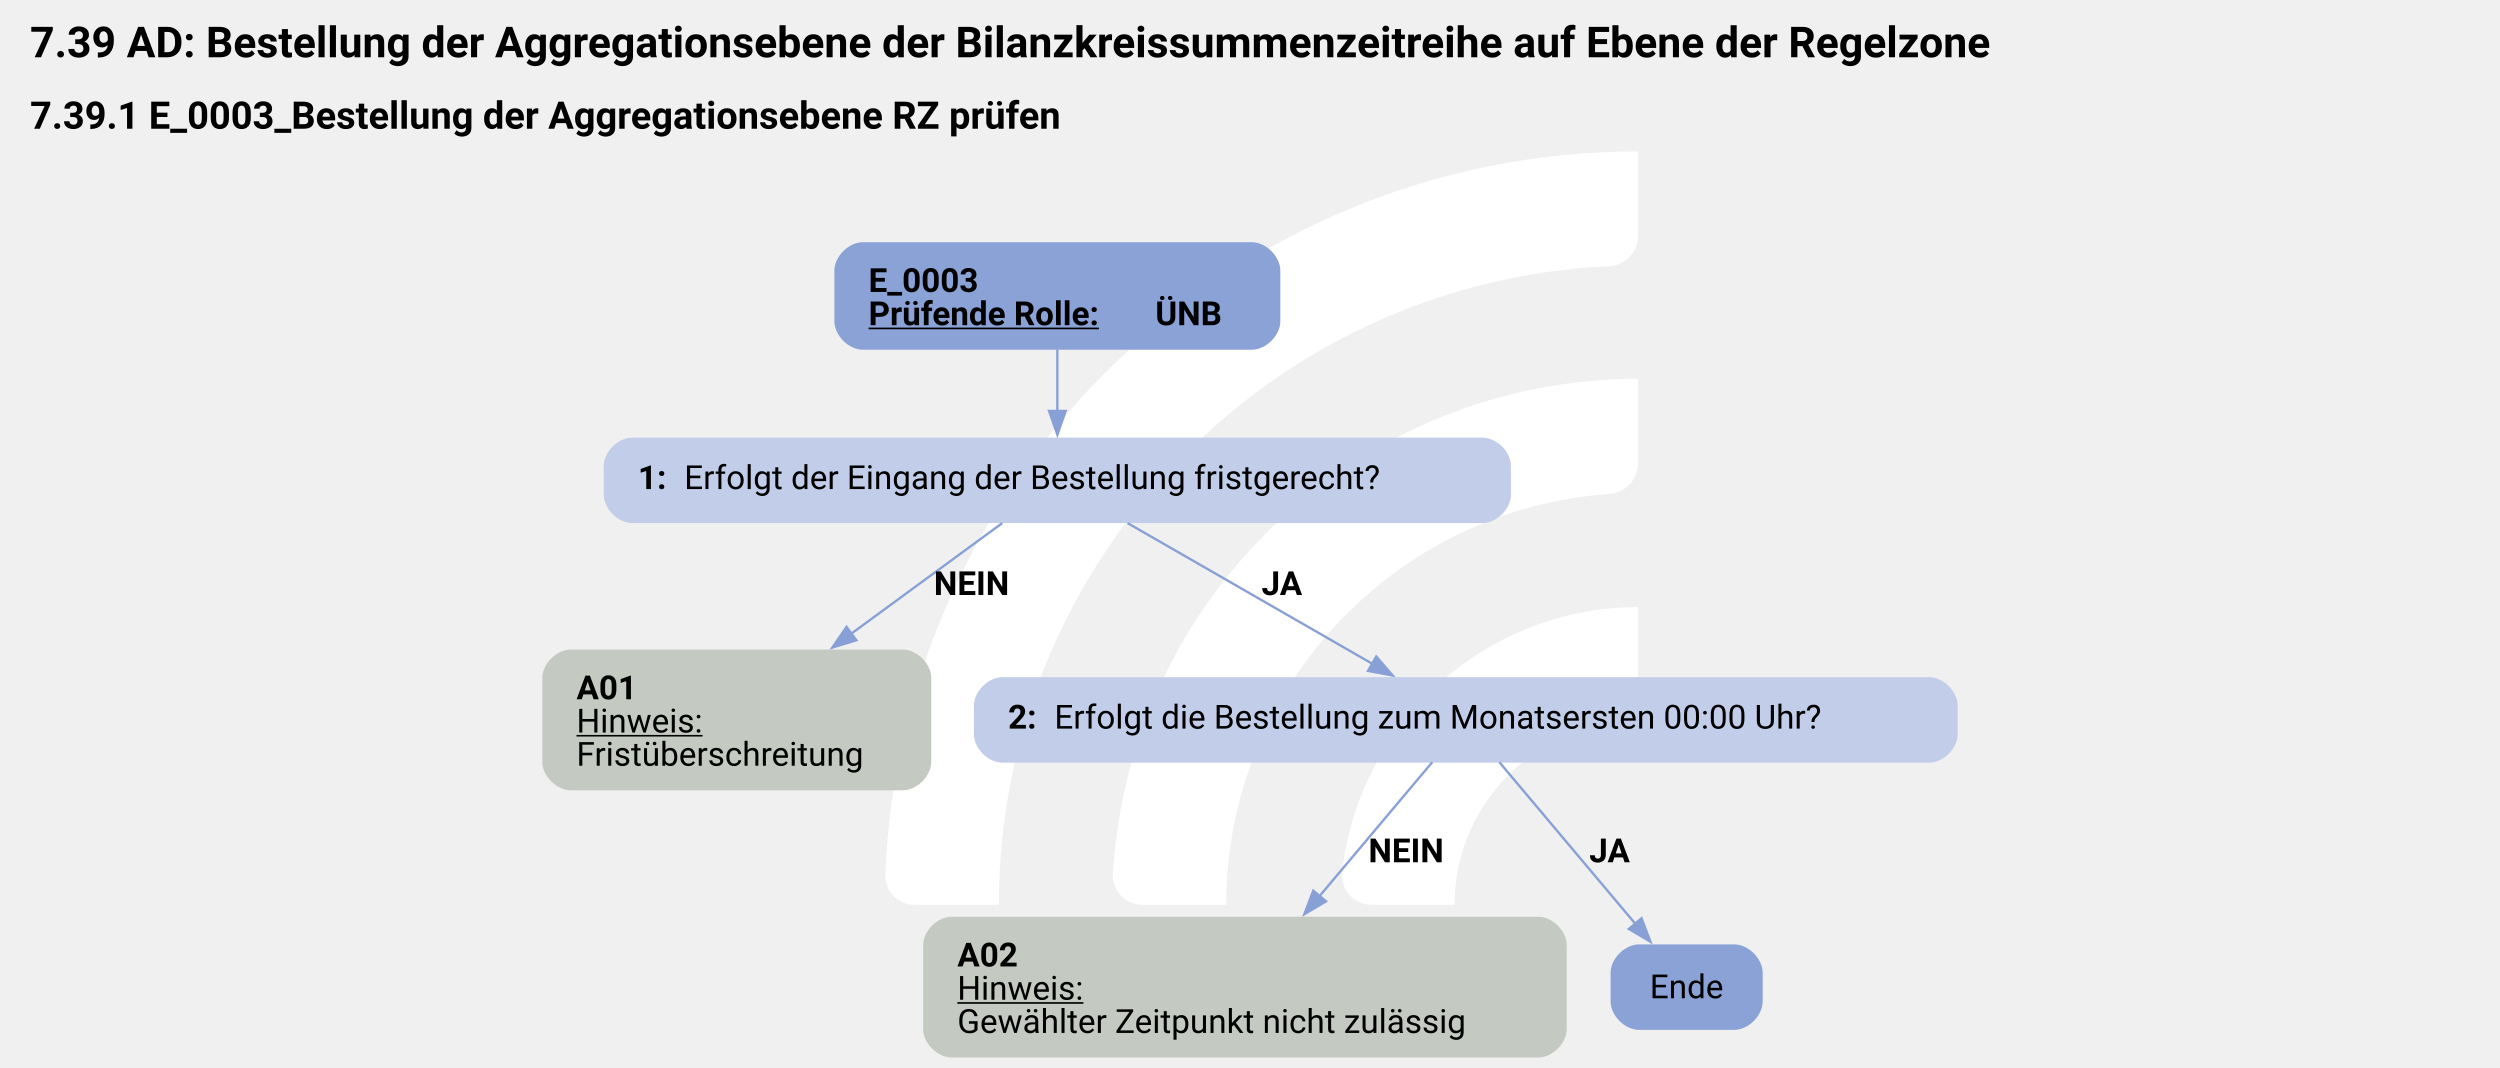
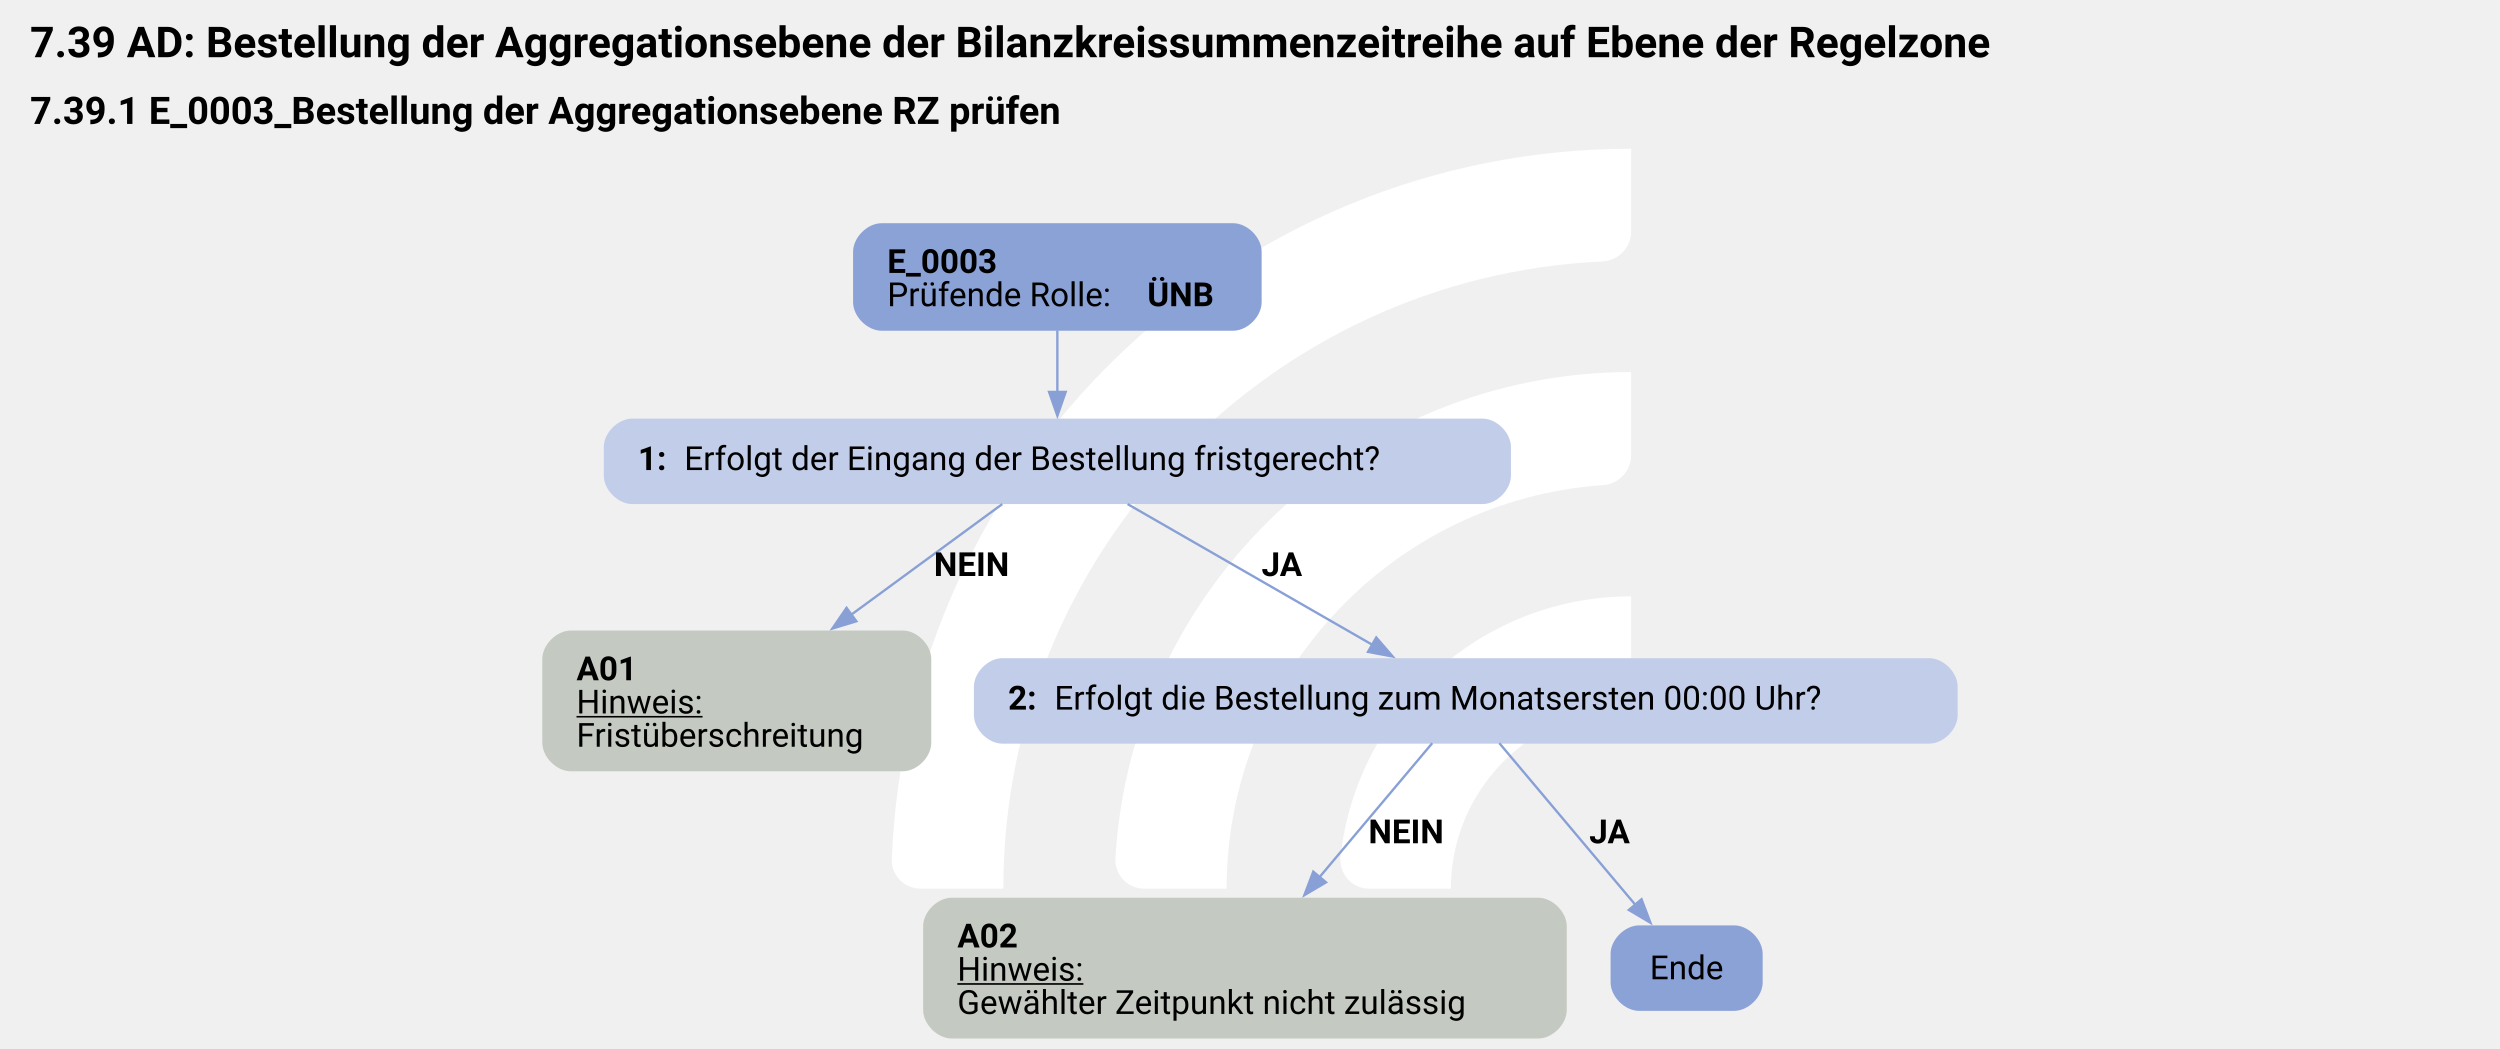
- <svg xmlns="http://www.w3.org/2000/svg" version="1.1" width="1402.667px" viewBox="0 0 1402.667 598.667" height="598.667px">
+ <svg xmlns="http://www.w3.org/2000/svg" version="1.1" width="1402.667px" viewBox="0 0 1402.667 588.0" height="588.0px">
  <g>
-     <g transform="translate(457.1967, 59.86667) scale(1 1) translate(0, 0) scale(0.842955 0.842955) ">
+     <g transform="translate(461.5466, 58.8) scale(1 1) translate(0, 0) scale(0.8279358 0.8279358) ">
      <defs>
        <style>.cls-1{fill:#fff;}</style>
      </defs>
      <path class="cls-1" d="M122.44,531.2h-56.1c-11,0-19.9-9.12-19.46-20.11C57.47,243.89,278.15,29.78,547.91,29.78v56.02c0,10.98-8.69,19.89-19.66,20.39-225.51,10.31-405.8,197-405.8,425Z" />
      <path class="cls-1" d="M273.78,531.2h-55.93c-11.23,0-20.09-9.48-19.43-20.69,10.74-183.44,163.39-329.39,349.48-329.39v56.26c0,10.71-8.27,19.62-18.96,20.35-142.35,9.77-255.17,128.69-255.17,273.46Z" />
      <path class="cls-1" d="M425.77,531.2h-55.45c-11.65,0-20.6-10.17-19.33-21.75,10.87-99.03,95.03-176.34,196.92-176.34v57.01c0,10.05-7.28,18.75-17.23,20.16-59.22,8.4-104.91,59.42-104.91,120.92Z" />
    </g>
-     <svg width="1052pt" height="449pt" viewBox="0.00 0.00 1051.50 449.34">
-       <g id="graph0" class="graph" transform="scale(1 1) rotate(0) translate(4 445.34)">
-         <text text-anchor="start" x="8" y="-421.24" font-family="Roboto, sans-serif" font-weight="bold" font-size="18.00">7.39 AD: Bestellung der Aggregationsebene der Bilanzkreissummenzeitreihe auf Ebene der Regelzone</text>
-         <text text-anchor="start" x="8" y="-391.14" font-family="Roboto, sans-serif" font-weight="bold" font-size="16.00">7.39.1 E_0003_Bestellung der Aggregationsebene RZ prüfen</text>
+     <svg width="1052pt" height="441pt" viewBox="0.00 0.00 1051.50 441.34">
+       <g id="graph0" class="graph" transform="scale(1 1) rotate(0) translate(4 437.34)">
+         <text text-anchor="start" x="8" y="-413.24" font-family="Roboto, sans-serif" font-weight="bold" font-size="18.00">7.39 AD: Bestellung der Aggregationsebene der Bilanzkreissummenzeitreihe auf Ebene der Regelzone</text>
+         <text text-anchor="start" x="8" y="-385.14" font-family="Roboto, sans-serif" font-weight="bold" font-size="16.00">7.39.1 E_0003_Bestellung der Aggregationsebene RZ prüfen</text>
        <g id="node1" class="node">
-           <path fill="#8ba2d7" stroke="black" stroke-width="0" d="M522.52,-343.34C522.52,-343.34 358.73,-343.34 358.73,-343.34 352.73,-343.34 346.73,-337.34 346.73,-331.34 346.73,-331.34 346.73,-310.06 346.73,-310.06 346.73,-304.06 352.73,-298.06 358.73,-298.06 358.73,-298.06 522.52,-298.06 522.52,-298.06 528.52,-298.06 534.52,-304.06 534.52,-310.06 534.52,-310.06 534.52,-331.34 534.52,-331.34 534.52,-337.34 528.52,-343.34 522.52,-343.34" />
-           <text text-anchor="start" x="361.12" y="-322.4" font-family="Roboto, sans-serif" font-weight="bold" font-size="14.00">E_0003</text>
-           <text text-anchor="start" x="361.12" y="-308.4" font-family="Roboto, sans-serif" font-weight="bold" text-decoration="underline" font-size="14.00">Prüfende Rolle:</text>
-           <text text-anchor="start" x="481.88" y="-308.4" font-family="Roboto, sans-serif" font-weight="bold" font-size="14.00"> ÜNB</text>
+           <path fill="#8ba2d7" stroke="black" stroke-width="0" d="M514.65,-343.34C514.65,-343.34 366.6,-343.34 366.6,-343.34 360.6,-343.34 354.6,-337.34 354.6,-331.34 354.6,-331.34 354.6,-310.06 354.6,-310.06 354.6,-304.06 360.6,-298.06 366.6,-298.06 366.6,-298.06 514.65,-298.06 514.65,-298.06 520.65,-298.06 526.65,-304.06 526.65,-310.06 526.65,-310.06 526.65,-331.34 526.65,-331.34 526.65,-337.34 520.65,-343.34 514.65,-343.34" />
+           <text text-anchor="start" x="369" y="-322.4" font-family="Roboto, sans-serif" font-weight="bold" font-size="14.00">E_0003</text>
+           <text text-anchor="start" x="369" y="-308.4" font-family="Roboto, sans-serif" font-size="14.00">Prüfende Rolle: </text>
+           <text text-anchor="start" x="478.5" y="-308.4" font-family="Roboto, sans-serif" font-weight="bold" font-size="14.00">ÜNB</text>
        </g>
        <g id="node2" class="node">
          <path fill="#c2cee9" stroke="black" stroke-width="0" d="M619.65,-261.06C619.65,-261.06 261.6,-261.06 261.6,-261.06 255.6,-261.06 249.6,-255.06 249.6,-249.06 249.6,-249.06 249.6,-237.06 249.6,-237.06 249.6,-231.06 255.6,-225.06 261.6,-225.06 261.6,-225.06 619.65,-225.06 619.65,-225.06 625.65,-225.06 631.65,-231.06 631.65,-237.06 631.65,-237.06 631.65,-249.06 631.65,-249.06 631.65,-255.06 625.65,-261.06 619.65,-261.06" />
          <text text-anchor="start" x="264" y="-239.38" font-family="Roboto, sans-serif" font-weight="bold" font-size="14.00">1: </text>
          <text text-anchor="start" x="283.5" y="-239.38" font-family="Roboto, sans-serif" font-size="14.00">Erfolgt der Eingang der Bestellung fristgerecht?</text>
        </g>
        <g id="edge1" class="edge">
          <path fill="none" stroke="#88a0d6" d="M440.62,-298.23C440.62,-290.15 440.62,-280.85 440.62,-272.25" />
          <polygon fill="#88a0d6" stroke="#88a0d6" points="444.13,-272.29 440.63,-262.29 437.13,-272.29 444.13,-272.29" />
        </g>
        <g id="node3" class="node">
          <path fill="#c4cac1" stroke="black" stroke-width="0" d="M375.52,-171.81C375.52,-171.81 235.72,-171.81 235.72,-171.81 229.72,-171.81 223.72,-165.81 223.72,-159.81 223.72,-159.81 223.72,-124.53 223.72,-124.53 223.72,-118.53 229.72,-112.53 235.72,-112.53 235.72,-112.53 375.52,-112.53 375.52,-112.53 381.52,-112.53 387.52,-118.53 387.52,-124.53 387.52,-124.53 387.52,-159.81 387.52,-159.81 387.52,-165.81 381.52,-171.81 375.52,-171.81" />
          <text text-anchor="start" x="238.12" y="-150.87" font-family="Roboto, sans-serif" font-weight="bold" font-size="14.00">A01</text>
          <text text-anchor="start" x="238.12" y="-136.87" font-family="Roboto, sans-serif" text-decoration="underline" font-size="14.00">Hinweis:</text>
          <text text-anchor="start" x="238.12" y="-122.87" font-family="Roboto, sans-serif" font-size="14.00">Fristüberschreitung</text>
        </g>
        <g id="edge2" class="edge">
          <path fill="none" stroke="#88a0d6" d="M417.42,-225.06C399.94,-212.26 375.36,-194.25 353.7,-178.39" />
          <polygon fill="#88a0d6" stroke="#88a0d6" points="355.98,-175.72 345.85,-172.63 351.85,-181.37 355.98,-175.72" />
          <text text-anchor="start" x="388.62" y="-194.76" font-family="Roboto, sans-serif" font-weight="bold" font-size="14.00">NEIN</text>
        </g>
        <g id="node4" class="node">
          <path fill="#c2cee9" stroke="black" stroke-width="0" d="M807.77,-160.17C807.77,-160.17 417.48,-160.17 417.48,-160.17 411.48,-160.17 405.48,-154.17 405.48,-148.17 405.48,-148.17 405.48,-136.17 405.48,-136.17 405.48,-130.17 411.48,-124.17 417.48,-124.17 417.48,-124.17 807.77,-124.17 807.77,-124.17 813.77,-124.17 819.77,-130.17 819.77,-136.17 819.77,-136.17 819.77,-148.17 819.77,-148.17 819.77,-154.17 813.77,-160.17 807.77,-160.17" />
          <text text-anchor="start" x="419.88" y="-138.5" font-family="Roboto, sans-serif" font-weight="bold" font-size="14.00">2: </text>
          <text text-anchor="start" x="439.38" y="-138.5" font-family="Roboto, sans-serif" font-size="14.00">Erfolgt die Bestellung zum Monatsersten 00:00 Uhr?</text>
        </g>
        <g id="edge3" class="edge">
          <path fill="none" stroke="#88a0d6" d="M470.19,-225.06C498.71,-208.67 542.04,-183.75 573.42,-165.71" />
          <polygon fill="#88a0d6" stroke="#88a0d6" points="574.92,-168.89 581.84,-160.87 571.43,-162.82 574.92,-168.89" />
          <text text-anchor="start" x="526.62" y="-194.76" font-family="Roboto, sans-serif" font-weight="bold" font-size="14.00">JA</text>
        </g>
        <g id="node5" class="node">
          <path fill="#c4cac1" stroke="black" stroke-width="0" d="M643.15,-59.28C643.15,-59.28 396.1,-59.28 396.1,-59.28 390.1,-59.28 384.1,-53.28 384.1,-47.28 384.1,-47.28 384.1,-12 384.1,-12 384.1,-6 390.1,0 396.1,0 396.1,0 643.15,0 643.15,0 649.15,0 655.15,-6 655.15,-12 655.15,-12 655.15,-47.28 655.15,-47.28 655.15,-53.28 649.15,-59.28 643.15,-59.28" />
          <text text-anchor="start" x="398.5" y="-38.34" font-family="Roboto, sans-serif" font-weight="bold" font-size="14.00">A02</text>
          <text text-anchor="start" x="398.5" y="-24.34" font-family="Roboto, sans-serif" text-decoration="underline" font-size="14.00">Hinweis:</text>
          <text text-anchor="start" x="398.5" y="-10.34" font-family="Roboto, sans-serif" font-size="14.00">Gewählter Zeitpunkt nicht zulässig</text>
        </g>
        <g id="edge4" class="edge">
          <path fill="none" stroke="#88a0d6" d="M598.5,-124.38C585.95,-109.47 567.17,-87.14 551.07,-68.02" />
          <polygon fill="#88a0d6" stroke="#88a0d6" points="553.76,-65.77 544.64,-60.37 548.4,-70.28 553.76,-65.77" />
          <text text-anchor="start" x="571.62" y="-82.23" font-family="Roboto, sans-serif" font-weight="bold" font-size="14.00">NEIN</text>
        </g>
        <g id="node6" class="node">
          <path fill="#8ba2d7" stroke="black" stroke-width="0" d="M725.65,-47.64C725.65,-47.64 685.6,-47.64 685.6,-47.64 679.6,-47.64 673.6,-41.64 673.6,-35.64 673.6,-35.64 673.6,-23.64 673.6,-23.64 673.6,-17.64 679.6,-11.64 685.6,-11.64 685.6,-11.64 725.65,-11.64 725.65,-11.64 731.65,-11.64 737.65,-17.64 737.65,-23.64 737.65,-23.64 737.65,-35.64 737.65,-35.64 737.65,-41.64 731.65,-47.64 725.65,-47.64" />
          <text text-anchor="middle" x="705.62" y="-24.96" font-family="Roboto, sans-serif" font-size="14.00">Ende</text>
        </g>
        <g id="edge5" class="edge">
          <path fill="none" stroke="#88a0d6" d="M626.75,-124.38C641.98,-106.29 666.4,-77.26 684.03,-56.3" />
          <polygon fill="#88a0d6" stroke="#88a0d6" points="686.63,-58.65 690.39,-48.74 681.28,-54.14 686.63,-58.65" />
          <text text-anchor="start" x="664.62" y="-82.23" font-family="Roboto, sans-serif" font-weight="bold" font-size="14.00">JA</text>
        </g>
      </g>
    </svg>
  </g>
</svg>
